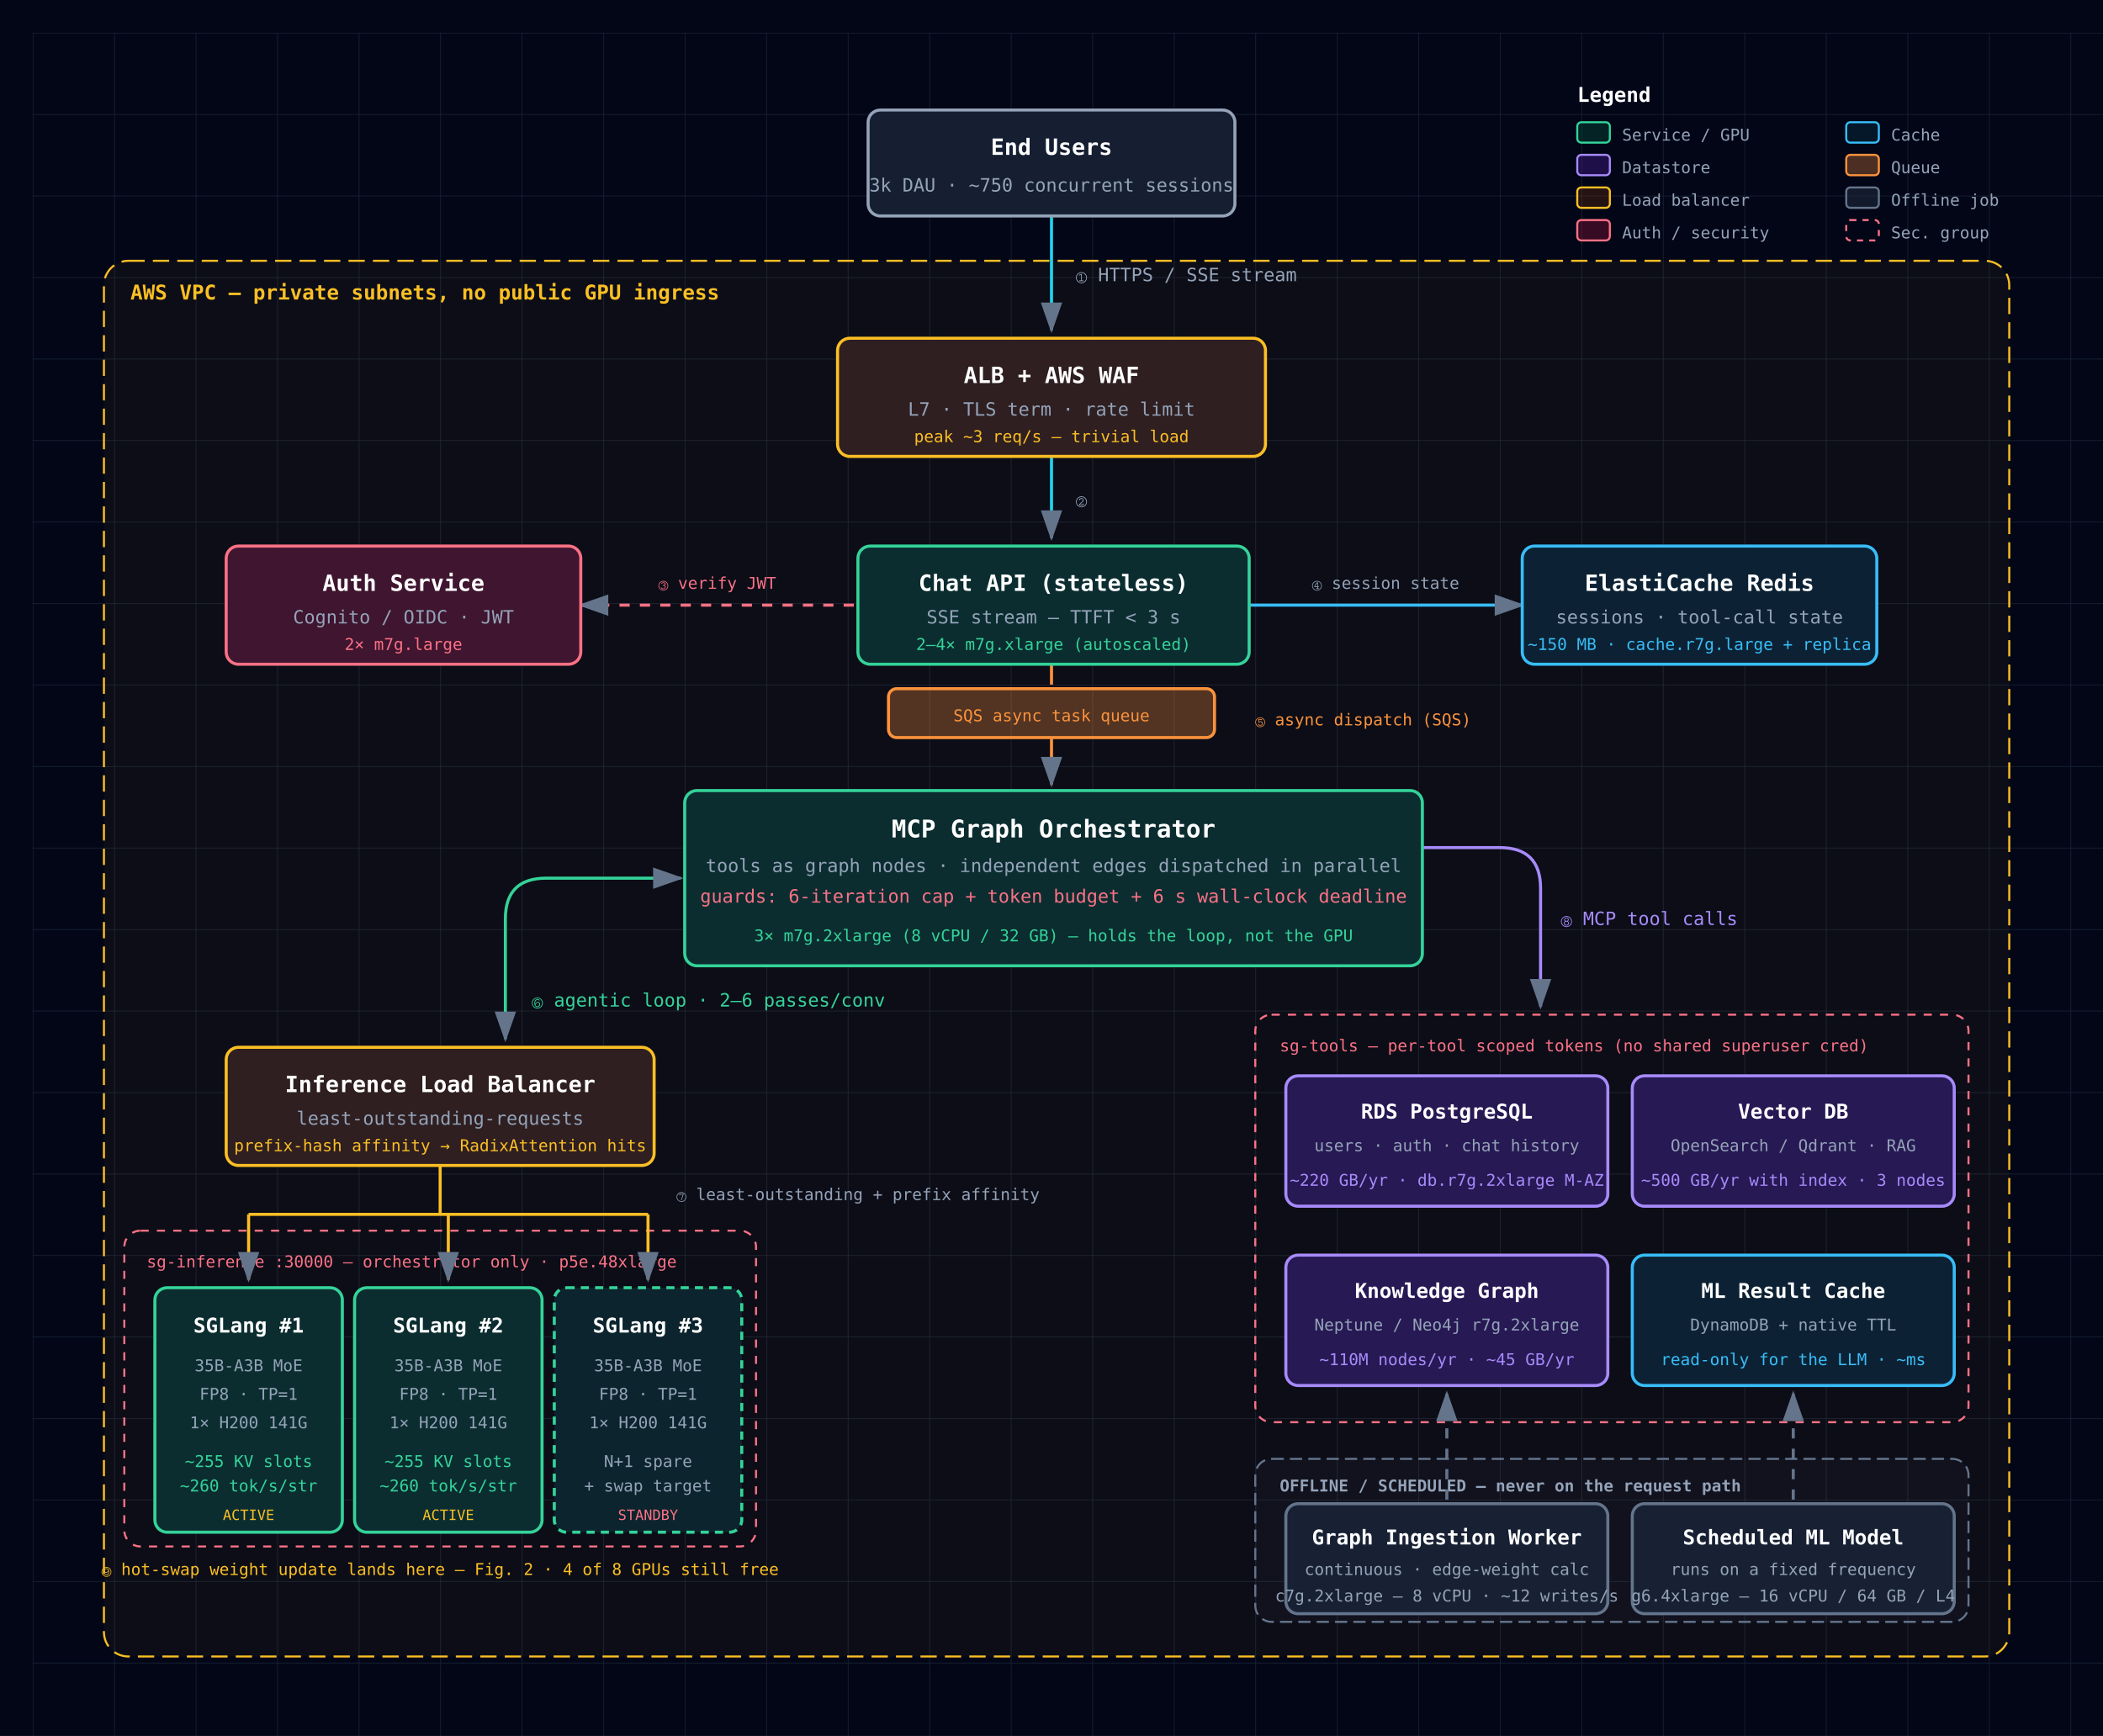
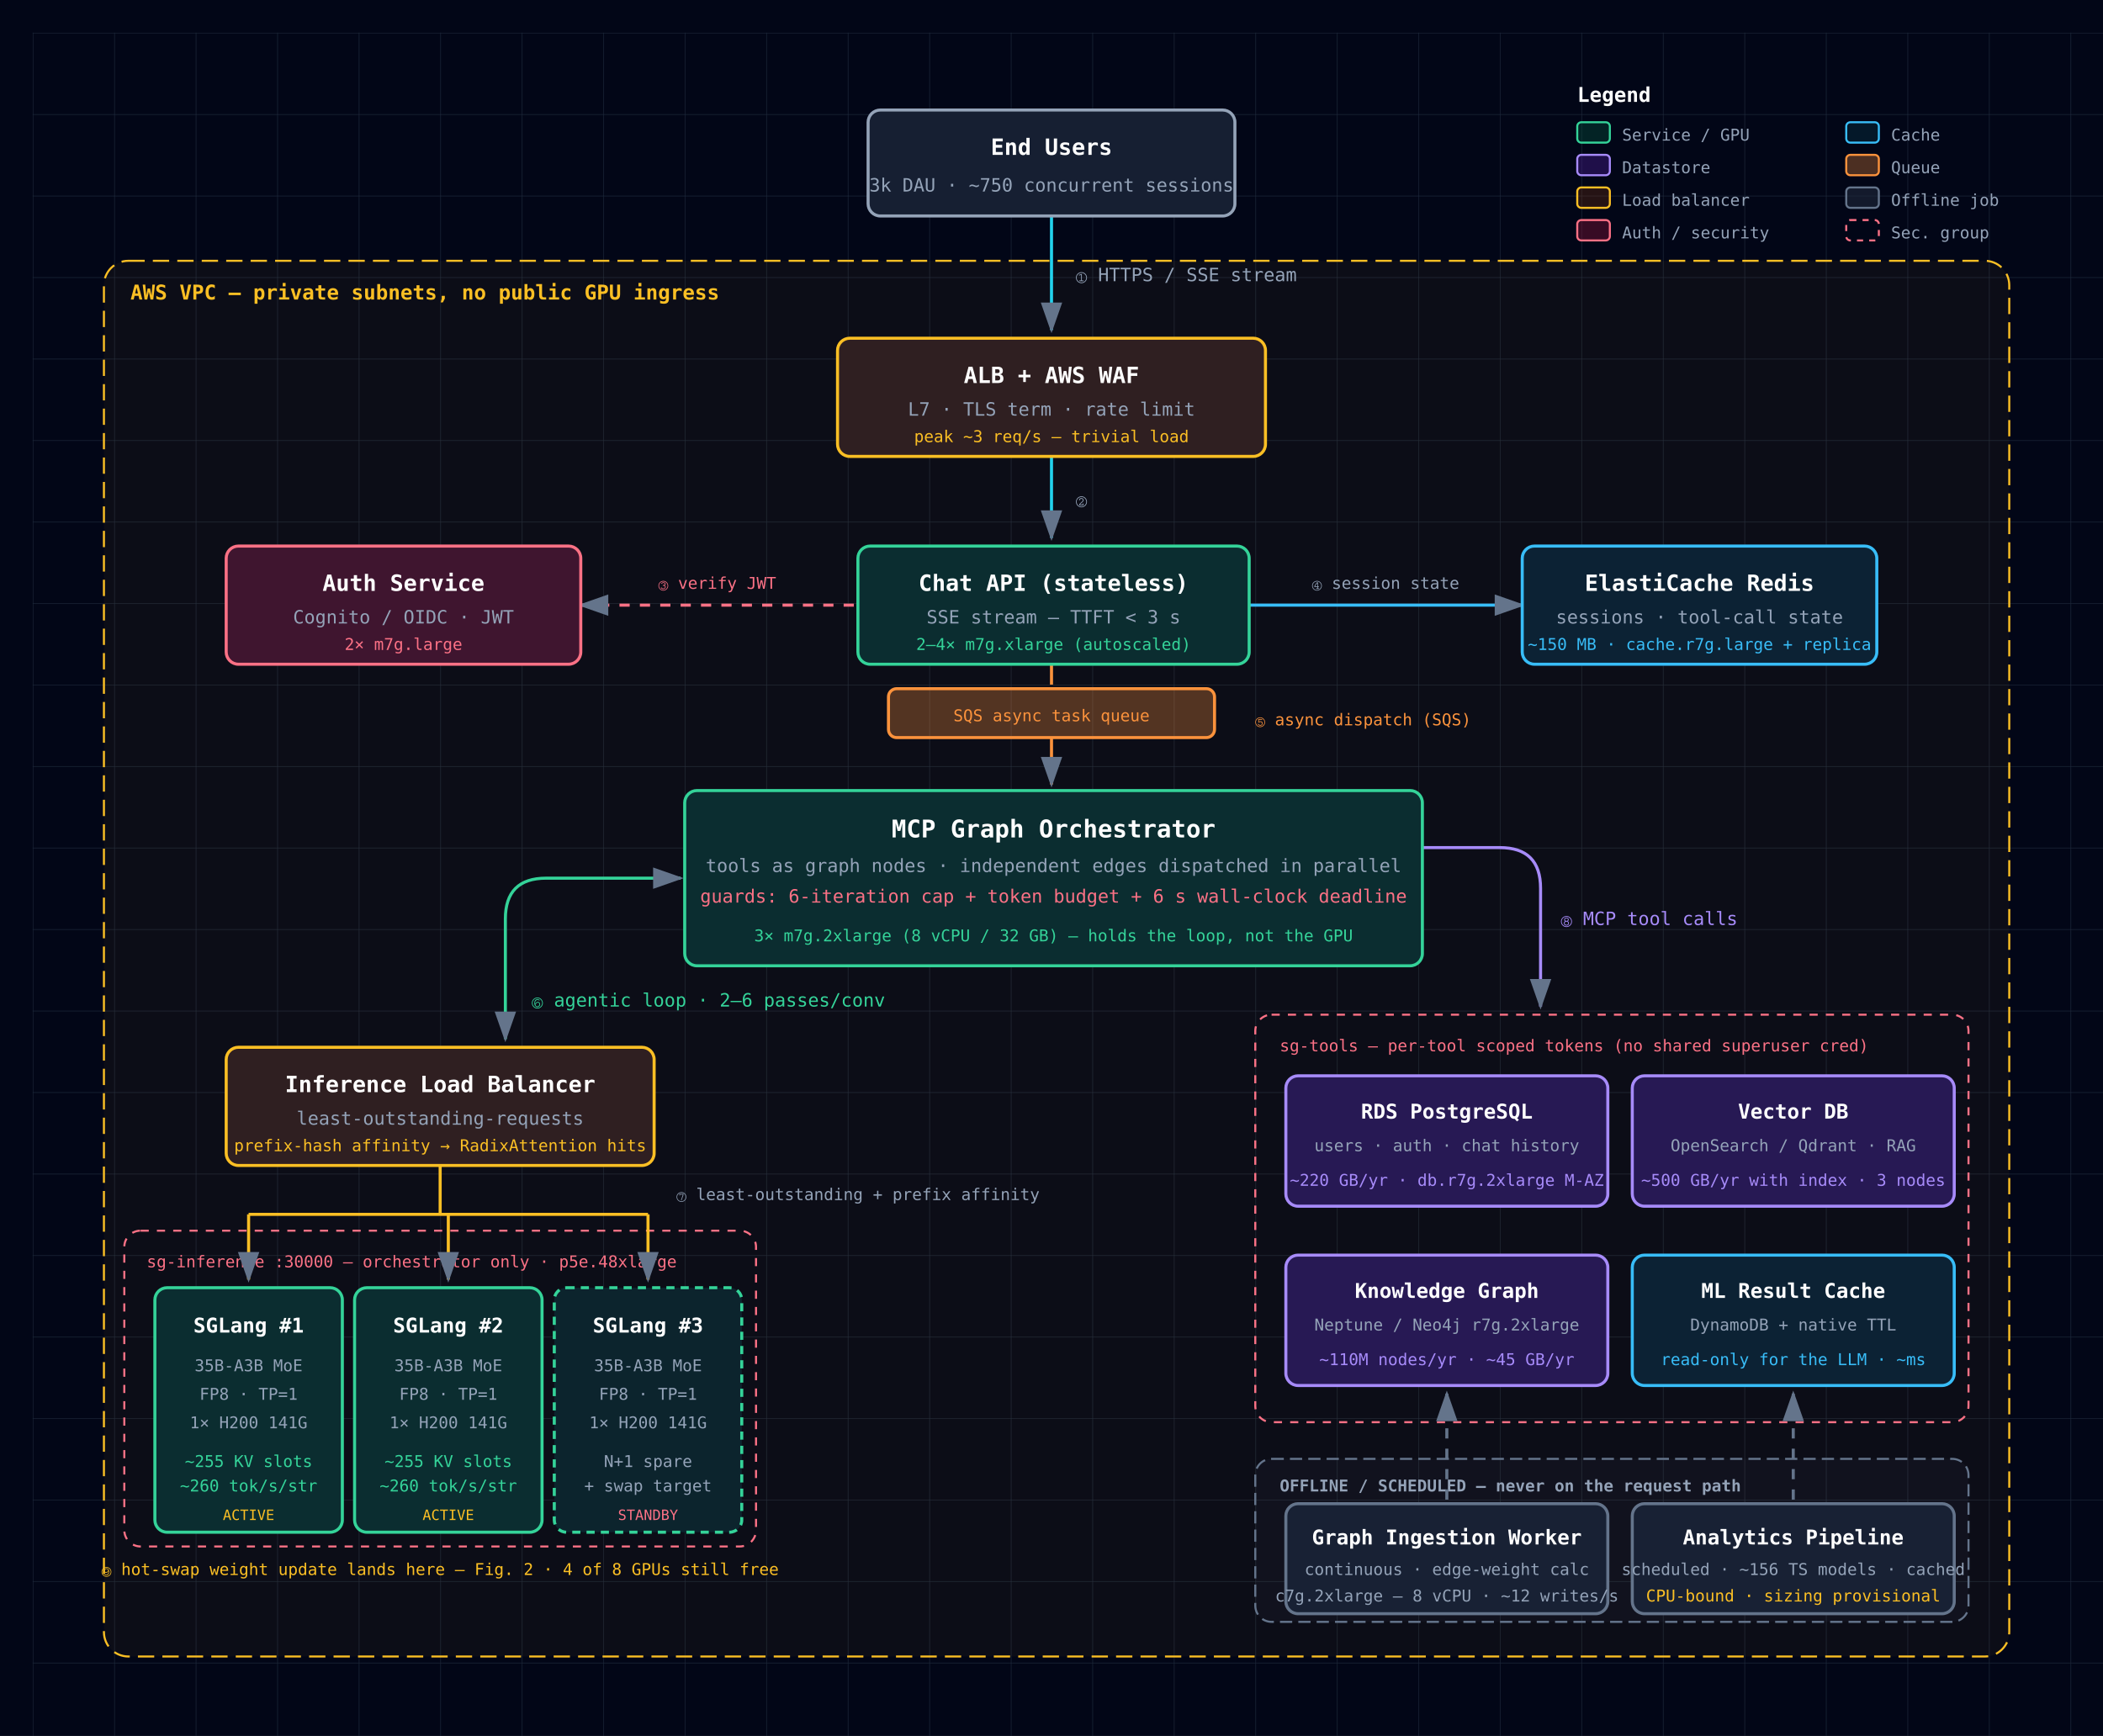
<svg xmlns="http://www.w3.org/2000/svg" width="1032" height="852" viewBox="-16 -16 1032 852" font-family="ui-monospace, SFMono-Regular, Menlo, Consolas, &quot;DejaVu Sans Mono&quot;, monospace">
  <rect x="-16" y="-16" width="1032" height="852" fill="#020617" />
  <defs>
    <marker id="arrowhead" markerWidth="10" markerHeight="7" refX="9" refY="3.5" orient="auto">
      <polygon points="0 0, 10 3.5, 0 7" fill="#64748b" />
    </marker>
    <marker id="arrowstart" markerWidth="10" markerHeight="7" refX="1" refY="3.5" orient="auto">
      <polygon points="10 0, 0 3.5, 10 7" fill="#64748b" />
    </marker>
    <pattern id="grid" width="40" height="40" patternUnits="userSpaceOnUse">
      <path d="M 40 0 L 0 0 0 40" fill="none" stroke="#1e293b" stroke-width="0.5" />
    </pattern>
  </defs>
  <rect width="100%" height="100%" fill="url(#grid)" />
  <rect x="35" y="112" width="935" height="685" rx="12" fill="rgba(251,191,36,0.04)" stroke="#fbbf24" stroke-width="1" stroke-dasharray="8,4" />
  <text x="48" y="131" fill="#fbbf24" font-size="10" font-weight="600">AWS VPC — private subnets, no public GPU ingress</text>
  <rect x="45" y="588" width="310" height="155" rx="8" fill="transparent" stroke="#fb7185" stroke-width="1" stroke-dasharray="4,4" />
  <text x="56" y="606" fill="#fb7185" font-size="8">sg-inference :30000 — orchestrator only · p5e.48xlarge</text>
  <rect x="600" y="482" width="350" height="200" rx="8" fill="transparent" stroke="#fb7185" stroke-width="1" stroke-dasharray="4,4" />
  <text x="612" y="500" fill="#fb7185" font-size="8">sg-tools — per-tool scoped tokens (no shared superuser cred)</text>
  <rect x="600" y="700" width="350" height="80" rx="8" fill="rgba(100,116,139,0.06)" stroke="#64748b" stroke-width="1" stroke-dasharray="6,3" />
  <text x="612" y="716" fill="#94a3b8" font-size="8" font-weight="600">OFFLINE / SCHEDULED — never on the request path</text>
  <line x1="500" y1="90" x2="500" y2="146" stroke="#22d3ee" stroke-width="1.5" marker-end="url(#arrowhead)" />
  <text x="512" y="122" fill="#94a3b8" font-size="9">① HTTPS / SSE stream</text>
  <line x1="500" y1="208" x2="500" y2="248" stroke="#22d3ee" stroke-width="1.5" marker-end="url(#arrowhead)" />
  <text x="512" y="232" fill="#94a3b8" font-size="9">②</text>
  <line x1="403" y1="281" x2="269" y2="281" stroke="#fb7185" stroke-width="1.5" stroke-dasharray="5,5" marker-end="url(#arrowhead)" />
  <text x="336" y="273" fill="#fb7185" font-size="8" text-anchor="middle">③ verify JWT</text>
  <line x1="597" y1="281" x2="731" y2="281" stroke="#38bdf8" stroke-width="1.5" marker-end="url(#arrowhead)" />
  <text x="664" y="273" fill="#94a3b8" font-size="8" text-anchor="middle">④ session state</text>
  <line x1="500" y1="310" x2="500" y2="320" stroke="#fb923c" stroke-width="1.5" />
  <line x1="500" y1="346" x2="500" y2="369" stroke="#fb923c" stroke-width="1.5" marker-end="url(#arrowhead)" />
  <text x="600" y="340" fill="#fb923c" font-size="8">⑤ async dispatch (SQS)</text>
  <path d="M 318 415 L 252 415 Q 232 415 232 435 L 232 494" fill="none" stroke="#34d399" stroke-width="1.5" marker-end="url(#arrowhead)" marker-start="url(#arrowstart)" />
  <text x="245" y="478" fill="#34d399" font-size="9">⑥ agentic loop · 2–6 passes/conv</text>
  <line x1="200" y1="556" x2="200" y2="580" stroke="#fbbf24" stroke-width="1.5" />
  <line x1="106" y1="580" x2="302" y2="580" stroke="#fbbf24" stroke-width="1.5" />
  <line x1="106" y1="580" x2="106" y2="612" stroke="#fbbf24" stroke-width="1.5" marker-end="url(#arrowhead)" />
  <line x1="204" y1="580" x2="204" y2="612" stroke="#fbbf24" stroke-width="1.5" marker-end="url(#arrowhead)" />
  <line x1="302" y1="580" x2="302" y2="612" stroke="#fbbf24" stroke-width="1.5" marker-end="url(#arrowhead)" />
  <text x="316" y="573" fill="#94a3b8" font-size="8">⑦ least-outstanding + prefix affinity</text>
  <path d="M 682 400 L 720 400 Q 740 400 740 420 L 740 478" fill="none" stroke="#a78bfa" stroke-width="1.5" marker-end="url(#arrowhead)" />
  <text x="750" y="438" fill="#a78bfa" font-size="9">⑧ MCP tool calls</text>
  <line x1="694" y1="720" x2="694" y2="668" stroke="#64748b" stroke-width="1.5" stroke-dasharray="5,5" marker-end="url(#arrowhead)" />
  <line x1="864" y1="720" x2="864" y2="668" stroke="#64748b" stroke-width="1.5" stroke-dasharray="5,5" marker-end="url(#arrowhead)" />
  <rect x="410" y="38" width="180" height="52" rx="6" fill="#0f172a" />
  <rect x="410" y="38" width="180" height="52" rx="6" fill="rgba(30,41,59,0.5)" stroke="#94a3b8" stroke-width="1.5" />
  <text x="500" y="60" fill="white" font-size="11" font-weight="600" text-anchor="middle">End Users</text>
  <text x="500" y="78" fill="#94a3b8" font-size="9" text-anchor="middle">3k DAU · ~750 concurrent sessions</text>
  <rect x="395" y="150" width="210" height="58" rx="6" fill="#0f172a" />
  <rect x="395" y="150" width="210" height="58" rx="6" fill="rgba(120,53,15,0.3)" stroke="#fbbf24" stroke-width="1.5" />
  <text x="500" y="172" fill="white" font-size="11" font-weight="600" text-anchor="middle">ALB + AWS WAF</text>
  <text x="500" y="188" fill="#94a3b8" font-size="9" text-anchor="middle">L7 · TLS term · rate limit</text>
  <text x="500" y="201" fill="#fbbf24" font-size="8" text-anchor="middle">peak ~3 req/s — trivial load</text>
  <rect x="95" y="252" width="174" height="58" rx="6" fill="#0f172a" />
  <rect x="95" y="252" width="174" height="58" rx="6" fill="rgba(136,19,55,0.4)" stroke="#fb7185" stroke-width="1.5" />
  <text x="182" y="274" fill="white" font-size="11" font-weight="600" text-anchor="middle">Auth Service</text>
  <text x="182" y="290" fill="#94a3b8" font-size="9" text-anchor="middle">Cognito / OIDC · JWT</text>
  <text x="182" y="303" fill="#fb7185" font-size="8" text-anchor="middle">2× m7g.large</text>
  <rect x="405" y="252" width="192" height="58" rx="6" fill="#0f172a" />
  <rect x="405" y="252" width="192" height="58" rx="6" fill="rgba(6,78,59,0.4)" stroke="#34d399" stroke-width="1.5" />
  <text x="501" y="274" fill="white" font-size="11" font-weight="600" text-anchor="middle">Chat API (stateless)</text>
  <text x="501" y="290" fill="#94a3b8" font-size="9" text-anchor="middle">SSE stream — TTFT &lt; 3 s</text>
  <text x="501" y="303" fill="#34d399" font-size="8" text-anchor="middle">2–4× m7g.xlarge (autoscaled)</text>
  <rect x="731" y="252" width="174" height="58" rx="6" fill="#0f172a" />
  <rect x="731" y="252" width="174" height="58" rx="6" fill="rgba(8,51,68,0.4)" stroke="#38bdf8" stroke-width="1.5" />
  <text x="818" y="274" fill="white" font-size="11" font-weight="600" text-anchor="middle">ElastiCache Redis</text>
  <text x="818" y="290" fill="#94a3b8" font-size="9" text-anchor="middle">sessions · tool-call state</text>
  <text x="818" y="303" fill="#38bdf8" font-size="8" text-anchor="middle">~150 MB · cache.r7g.large + replica</text>
  <rect x="420" y="322" width="160" height="24" rx="4" fill="rgba(251,146,60,0.3)" stroke="#fb923c" stroke-width="1.5" />
  <text x="500" y="338" fill="#fb923c" font-size="8" text-anchor="middle">SQS async task queue</text>
  <rect x="320" y="372" width="362" height="86" rx="6" fill="#0f172a" />
  <rect x="320" y="372" width="362" height="86" rx="6" fill="rgba(6,78,59,0.4)" stroke="#34d399" stroke-width="1.5" />
  <text x="501" y="395" fill="white" font-size="12" font-weight="600" text-anchor="middle">MCP Graph Orchestrator</text>
  <text x="501" y="412" fill="#94a3b8" font-size="9" text-anchor="middle">tools as graph nodes · independent edges dispatched in parallel</text>
  <text x="501" y="427" fill="#fb7185" font-size="9" text-anchor="middle">guards: 6-iteration cap + token budget + 6 s wall-clock deadline</text>
  <text x="501" y="446" fill="#34d399" font-size="8" text-anchor="middle">3× m7g.2xlarge (8 vCPU / 32 GB) — holds the loop, not the GPU</text>
  <rect x="95" y="498" width="210" height="58" rx="6" fill="#0f172a" />
  <rect x="95" y="498" width="210" height="58" rx="6" fill="rgba(120,53,15,0.3)" stroke="#fbbf24" stroke-width="1.5" />
  <text x="200" y="520" fill="white" font-size="11" font-weight="600" text-anchor="middle">Inference Load Balancer</text>
  <text x="200" y="536" fill="#94a3b8" font-size="9" text-anchor="middle">least-outstanding-requests</text>
  <text x="200" y="549" fill="#fbbf24" font-size="8" text-anchor="middle">prefix-hash affinity → RadixAttention hits</text>
  <rect x="60" y="616" width="92" height="120" rx="6" fill="#0f172a" />
  <rect x="60" y="616" width="92" height="120" rx="6" fill="rgba(6,78,59,0.4)" stroke="#34d399" stroke-width="1.5" />
  <text x="106" y="638" fill="white" font-size="10" font-weight="600" text-anchor="middle">SGLang #1</text>
  <text x="106" y="657" fill="#94a3b8" font-size="8" text-anchor="middle">35B-A3B MoE</text>
  <text x="106" y="671" fill="#94a3b8" font-size="8" text-anchor="middle">FP8 · TP=1</text>
  <text x="106" y="685" fill="#94a3b8" font-size="8" text-anchor="middle">1× H200 141G</text>
  <text x="106" y="704" fill="#34d399" font-size="8" text-anchor="middle">~255 KV slots</text>
  <text x="106" y="716" fill="#34d399" font-size="8" text-anchor="middle">~260 tok/s/str</text>
  <text x="106" y="730" fill="#fbbf24" font-size="7" text-anchor="middle">ACTIVE</text>
  <rect x="158" y="616" width="92" height="120" rx="6" fill="#0f172a" />
  <rect x="158" y="616" width="92" height="120" rx="6" fill="rgba(6,78,59,0.4)" stroke="#34d399" stroke-width="1.5" />
  <text x="204" y="638" fill="white" font-size="10" font-weight="600" text-anchor="middle">SGLang #2</text>
  <text x="204" y="657" fill="#94a3b8" font-size="8" text-anchor="middle">35B-A3B MoE</text>
  <text x="204" y="671" fill="#94a3b8" font-size="8" text-anchor="middle">FP8 · TP=1</text>
  <text x="204" y="685" fill="#94a3b8" font-size="8" text-anchor="middle">1× H200 141G</text>
  <text x="204" y="704" fill="#34d399" font-size="8" text-anchor="middle">~255 KV slots</text>
  <text x="204" y="716" fill="#34d399" font-size="8" text-anchor="middle">~260 tok/s/str</text>
  <text x="204" y="730" fill="#fbbf24" font-size="7" text-anchor="middle">ACTIVE</text>
  <rect x="256" y="616" width="92" height="120" rx="6" fill="#0f172a" />
  <rect x="256" y="616" width="92" height="120" rx="6" fill="rgba(6,78,59,0.25)" stroke="#34d399" stroke-width="1.5" stroke-dasharray="4,3" />
  <text x="302" y="638" fill="white" font-size="10" font-weight="600" text-anchor="middle">SGLang #3</text>
  <text x="302" y="657" fill="#94a3b8" font-size="8" text-anchor="middle">35B-A3B MoE</text>
  <text x="302" y="671" fill="#94a3b8" font-size="8" text-anchor="middle">FP8 · TP=1</text>
  <text x="302" y="685" fill="#94a3b8" font-size="8" text-anchor="middle">1× H200 141G</text>
  <text x="302" y="704" fill="#94a3b8" font-size="8" text-anchor="middle">N+1 spare</text>
  <text x="302" y="716" fill="#94a3b8" font-size="8" text-anchor="middle">+ swap target</text>
  <text x="302" y="730" fill="#fb7185" font-size="7" text-anchor="middle">STANDBY</text>
  <text x="200" y="757" fill="#fbbf24" font-size="8" text-anchor="middle">⑨ hot-swap weight update lands here — Fig. 2 · 4 of 8 GPUs still free</text>
  <rect x="615" y="512" width="158" height="64" rx="6" fill="#0f172a" />
  <rect x="615" y="512" width="158" height="64" rx="6" fill="rgba(76,29,149,0.4)" stroke="#a78bfa" stroke-width="1.5" />
  <text x="694" y="533" fill="white" font-size="10" font-weight="600" text-anchor="middle">RDS PostgreSQL</text>
  <text x="694" y="549" fill="#94a3b8" font-size="8" text-anchor="middle">users · auth · chat history</text>
  <text x="694" y="566" fill="#a78bfa" font-size="8" text-anchor="middle">~220 GB/yr · db.r7g.2xlarge M-AZ</text>
  <rect x="785" y="512" width="158" height="64" rx="6" fill="#0f172a" />
  <rect x="785" y="512" width="158" height="64" rx="6" fill="rgba(76,29,149,0.4)" stroke="#a78bfa" stroke-width="1.5" />
  <text x="864" y="533" fill="white" font-size="10" font-weight="600" text-anchor="middle">Vector DB</text>
  <text x="864" y="549" fill="#94a3b8" font-size="8" text-anchor="middle">OpenSearch / Qdrant · RAG</text>
  <text x="864" y="566" fill="#a78bfa" font-size="8" text-anchor="middle">~500 GB/yr with index · 3 nodes</text>
  <rect x="615" y="600" width="158" height="64" rx="6" fill="#0f172a" />
  <rect x="615" y="600" width="158" height="64" rx="6" fill="rgba(76,29,149,0.4)" stroke="#a78bfa" stroke-width="1.5" />
  <text x="694" y="621" fill="white" font-size="10" font-weight="600" text-anchor="middle">Knowledge Graph</text>
  <text x="694" y="637" fill="#94a3b8" font-size="8" text-anchor="middle">Neptune / Neo4j r7g.2xlarge</text>
  <text x="694" y="654" fill="#a78bfa" font-size="8" text-anchor="middle">~110M nodes/yr · ~45 GB/yr</text>
  <rect x="785" y="600" width="158" height="64" rx="6" fill="#0f172a" />
  <rect x="785" y="600" width="158" height="64" rx="6" fill="rgba(8,51,68,0.4)" stroke="#38bdf8" stroke-width="1.5" />
  <text x="864" y="621" fill="white" font-size="10" font-weight="600" text-anchor="middle">ML Result Cache</text>
  <text x="864" y="637" fill="#94a3b8" font-size="8" text-anchor="middle">DynamoDB + native TTL</text>
  <text x="864" y="654" fill="#38bdf8" font-size="8" text-anchor="middle">read-only for the LLM · ~ms</text>
  <rect x="615" y="722" width="158" height="54" rx="6" fill="#0f172a" />
  <rect x="615" y="722" width="158" height="54" rx="6" fill="rgba(30,41,59,0.6)" stroke="#64748b" stroke-width="1.5" />
  <text x="694" y="742" fill="white" font-size="10" font-weight="600" text-anchor="middle">Graph Ingestion Worker</text>
  <text x="694" y="757" fill="#94a3b8" font-size="8" text-anchor="middle">continuous · edge-weight calc</text>
  <text x="694" y="770" fill="#94a3b8" font-size="8" text-anchor="middle">c7g.2xlarge — 8 vCPU · ~12 writes/s</text>
  <rect x="785" y="722" width="158" height="54" rx="6" fill="#0f172a" />
  <rect x="785" y="722" width="158" height="54" rx="6" fill="rgba(30,41,59,0.6)" stroke="#64748b" stroke-width="1.5" />
-   <text x="864" y="742" fill="white" font-size="10" font-weight="600" text-anchor="middle">Scheduled ML Model</text>
-   <text x="864" y="757" fill="#94a3b8" font-size="8" text-anchor="middle">runs on a fixed frequency</text>
-   <text x="864" y="770" fill="#94a3b8" font-size="8" text-anchor="middle">g6.4xlarge — 16 vCPU / 64 GB / L4</text>
+   <text x="864" y="742" fill="white" font-size="10" font-weight="600" text-anchor="middle">Analytics Pipeline</text>
+   <text x="864" y="757" fill="#94a3b8" font-size="8" text-anchor="middle">scheduled · ~156 TS models · cached</text>
+   <text x="864" y="770" fill="#fbbf24" font-size="8" text-anchor="middle">CPU-bound · sizing provisional</text>
  <text x="758" y="34" fill="white" font-size="10" font-weight="600">Legend</text>
  <rect x="758" y="44" width="16" height="10" rx="2" fill="rgba(6,78,59,0.4)" stroke="#34d399" stroke-width="1" />
  <text x="780" y="53" fill="#94a3b8" font-size="8">Service / GPU</text>
  <rect x="758" y="60" width="16" height="10" rx="2" fill="rgba(76,29,149,0.4)" stroke="#a78bfa" stroke-width="1" />
  <text x="780" y="69" fill="#94a3b8" font-size="8">Datastore</text>
  <rect x="758" y="76" width="16" height="10" rx="2" fill="rgba(120,53,15,0.3)" stroke="#fbbf24" stroke-width="1" />
  <text x="780" y="85" fill="#94a3b8" font-size="8">Load balancer</text>
  <rect x="758" y="92" width="16" height="10" rx="2" fill="rgba(136,19,55,0.4)" stroke="#fb7185" stroke-width="1" />
  <text x="780" y="101" fill="#94a3b8" font-size="8">Auth / security</text>
  <rect x="890" y="44" width="16" height="10" rx="2" fill="rgba(8,51,68,0.4)" stroke="#38bdf8" stroke-width="1" />
  <text x="912" y="53" fill="#94a3b8" font-size="8">Cache</text>
  <rect x="890" y="60" width="16" height="10" rx="2" fill="rgba(251,146,60,0.3)" stroke="#fb923c" stroke-width="1" />
  <text x="912" y="69" fill="#94a3b8" font-size="8">Queue</text>
  <rect x="890" y="76" width="16" height="10" rx="2" fill="rgba(30,41,59,0.6)" stroke="#64748b" stroke-width="1" />
  <text x="912" y="85" fill="#94a3b8" font-size="8">Offline job</text>
  <rect x="890" y="92" width="16" height="10" rx="2" fill="transparent" stroke="#fb7185" stroke-width="1" stroke-dasharray="3,3" />
  <text x="912" y="101" fill="#94a3b8" font-size="8">Sec. group</text>
</svg>
